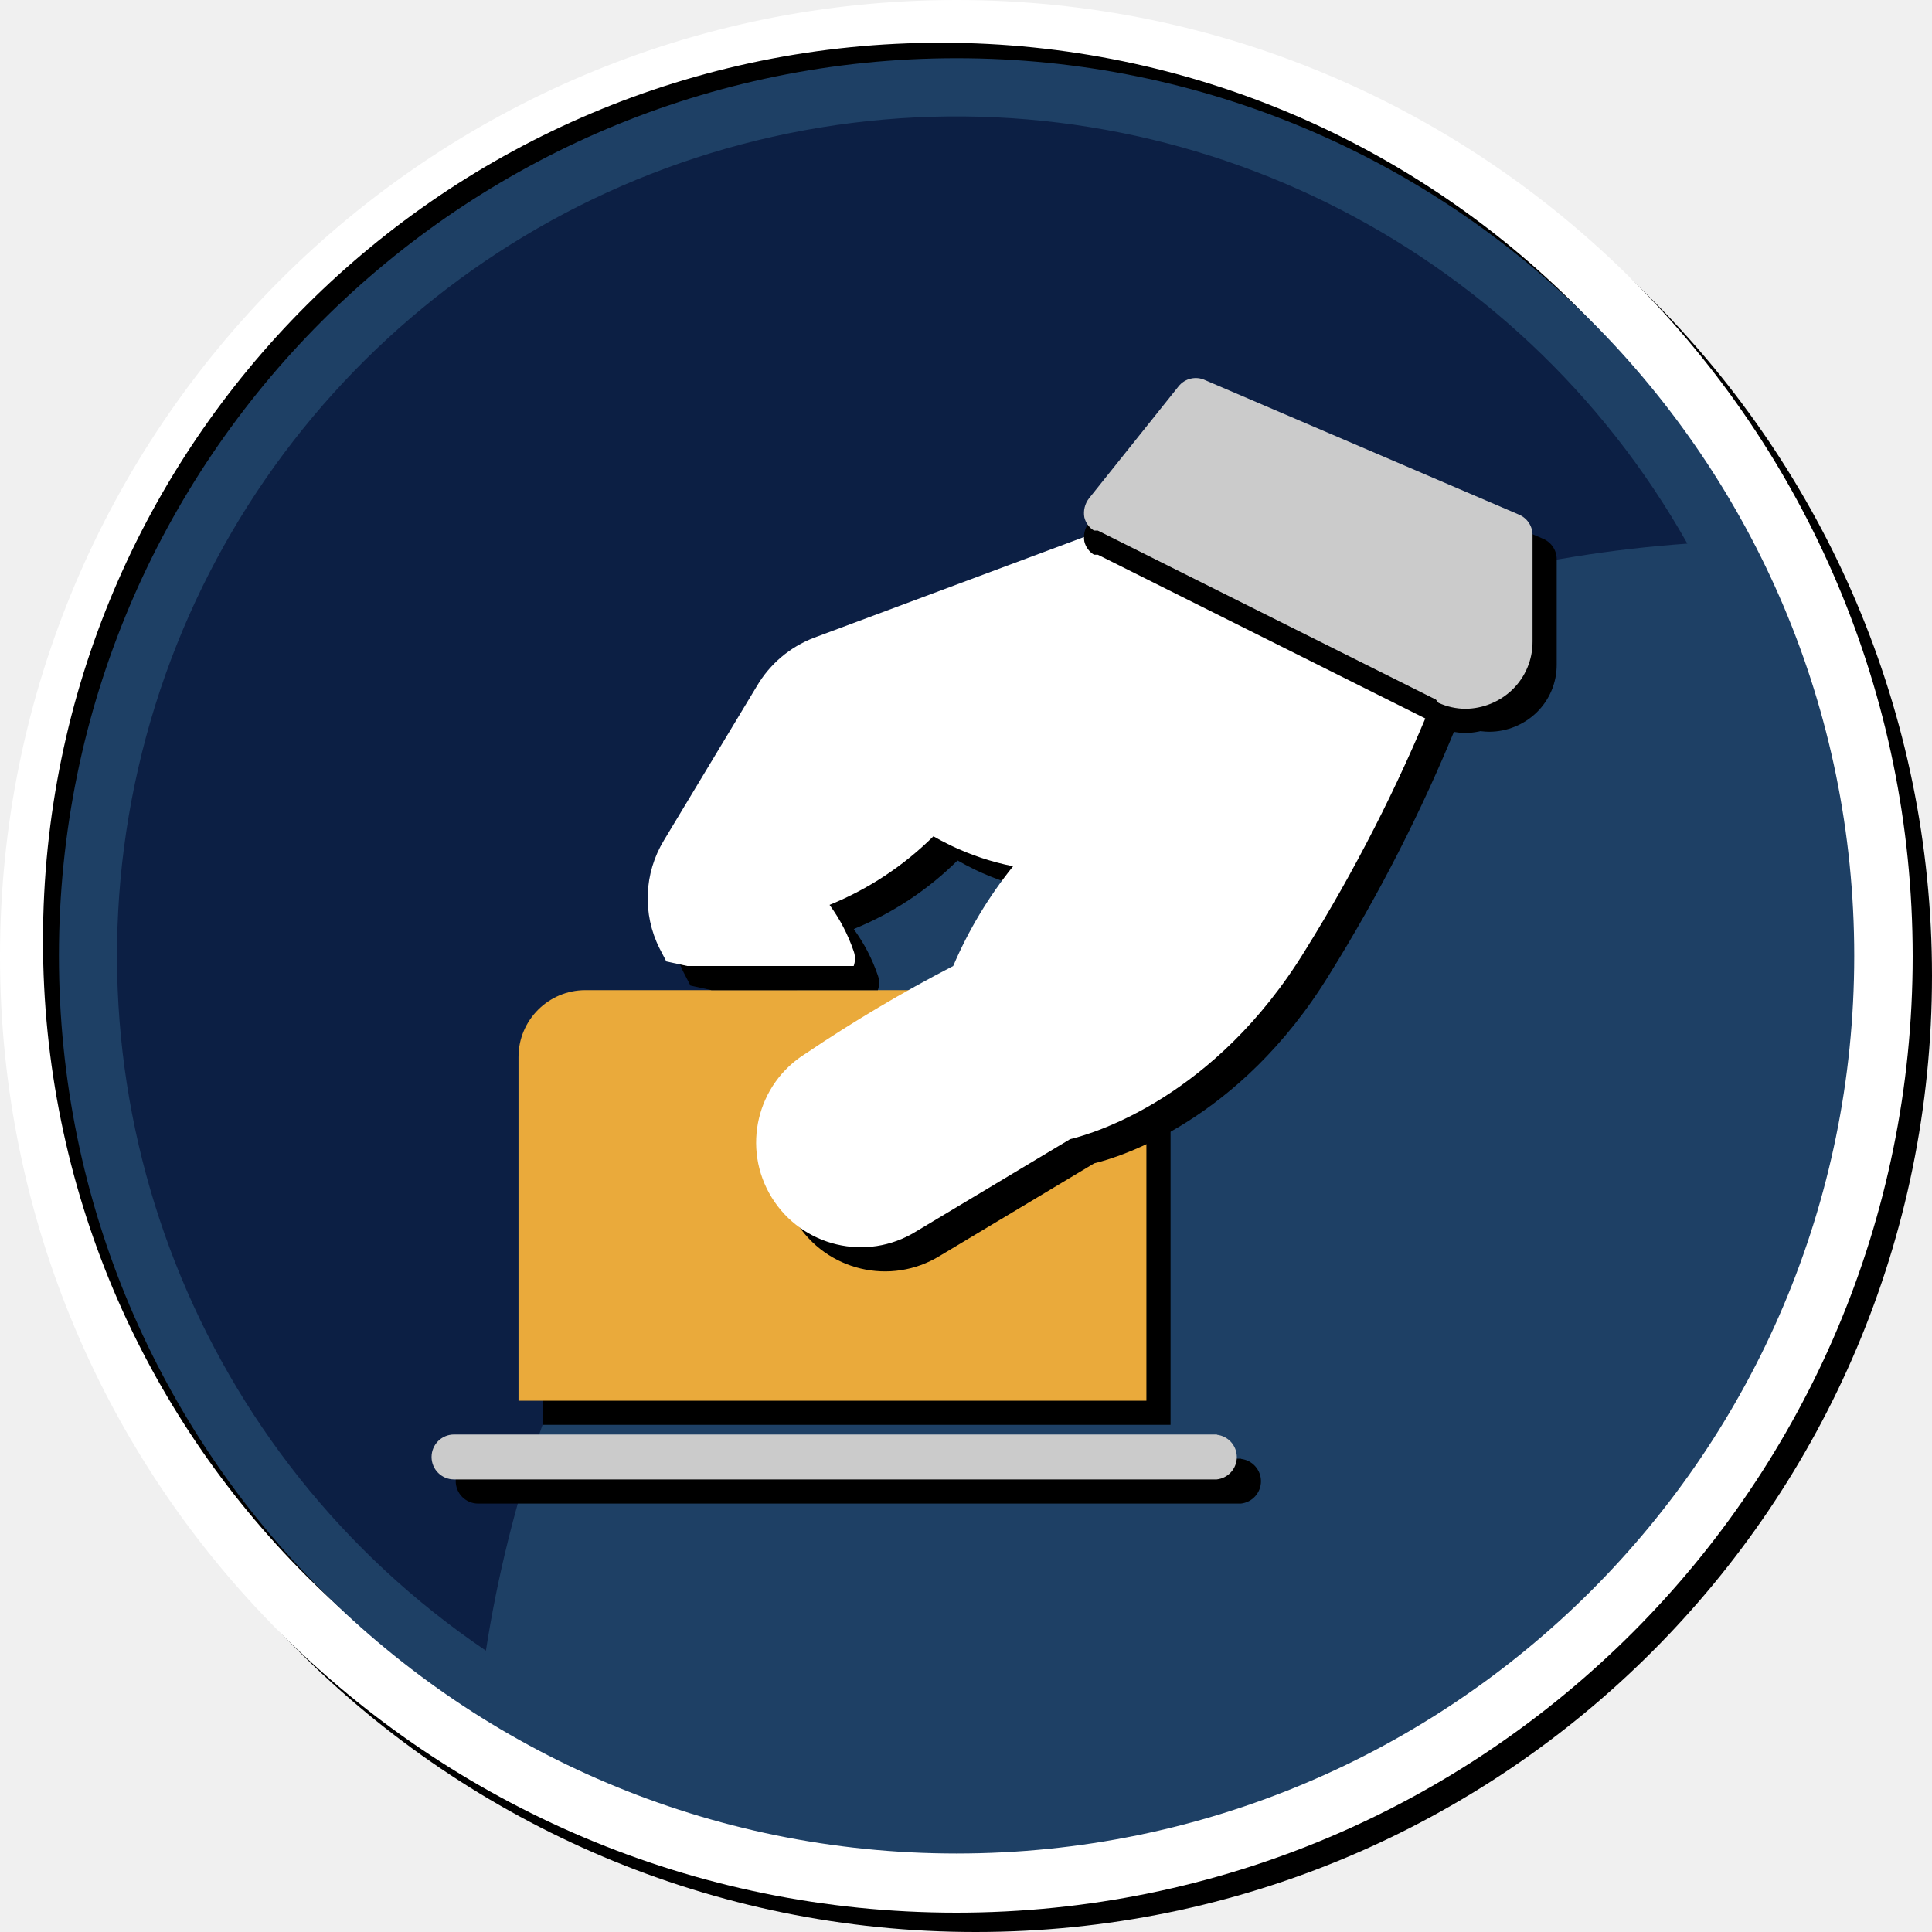
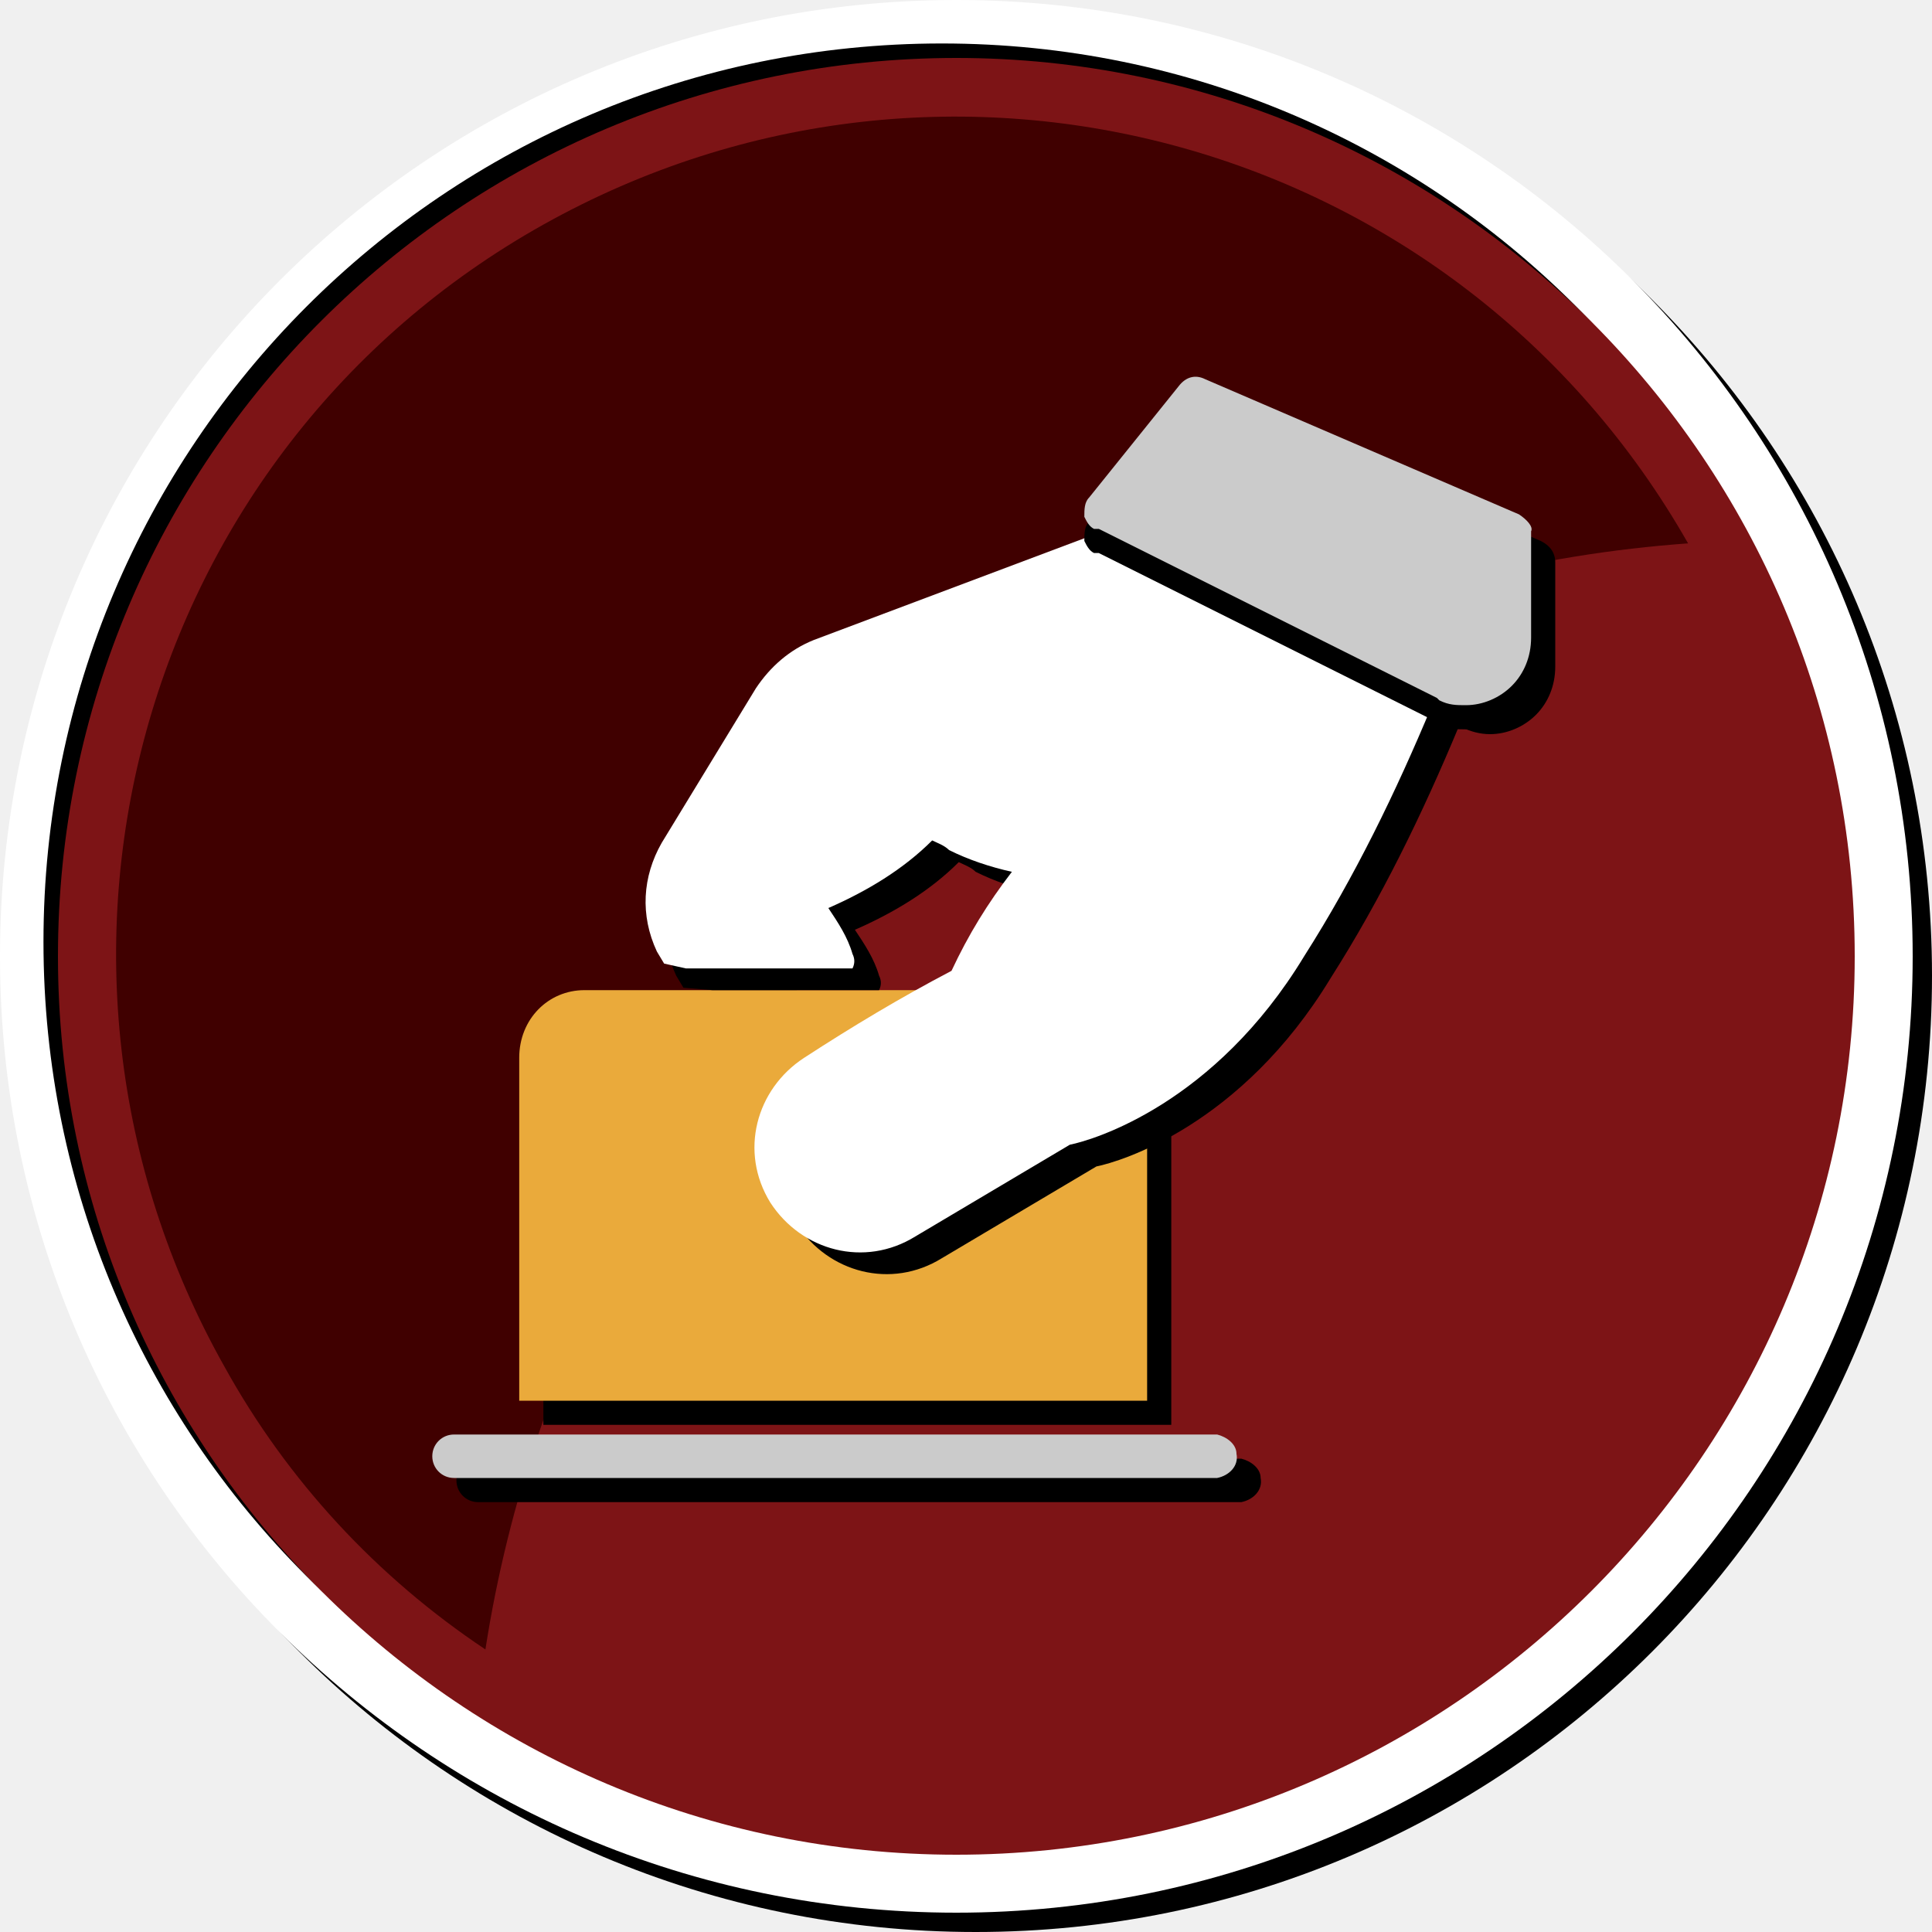
- <svg xmlns="http://www.w3.org/2000/svg" id="Layer_1" data-name="Layer 1" viewBox="0 0 80 80">
-   <defs>
-     <style>.cls-1{fill:#fff;}.cls-2{fill:#1e4065;}.cls-3{fill:#0c1f44;}.cls-4{fill:#eaaa3b;}.cls-5{fill:#cbcbcb;}</style>
-   </defs>
+ <svg xmlns="http://www.w3.org/2000/svg" version="1.1" id="Layer_1" x="0px" y="0px" viewBox="0 0 80 80" style="enable-background:new 0 0 80 80;" xml:space="preserve">
+   <style type="text/css">
+ 	.st0{fill:#FFFFFF;}
+ 	.st1{fill:#7D1416;}
+ 	.st2{fill:#400000;}
+ 	.st3{fill:#EAAA3B;}
+ 	.st4{fill:#CBCBCB;}
+ </style>
  <circle cx="40.4" cy="40.4" r="39.6" />
-   <circle class="cls-1" cx="39.6" cy="39.6" r="39.6" />
-   <path d="M76.14,38.94A37.18,37.18,0,1,1,39,1.77,37.18,37.18,0,0,1,76.14,38.94Z" />
-   <path class="cls-2" d="M76.78,39.59A37.17,37.17,0,1,1,39.61,2.41,37.17,37.17,0,0,1,76.78,39.59Z" />
-   <path class="cls-3" d="M69.87,22.51A34.75,34.75,0,1,0,20.12,68.35C23.94,43.8,44.77,24.28,69.87,22.51Z" />
-   <path d="M25.23,42H45.7a2.77,2.77,0,0,1,2.77,2.77V59a0,0,0,0,1,0,0h-26a0,0,0,0,1,0,0V44.77A2.77,2.77,0,0,1,25.23,42Z" />
-   <path d="M51.41,60.4H19.8a.93.93,0,0,0,0,1.86H51.38a.93.93,0,0,0,0-1.85Z" />
-   <path class="cls-4" d="M24.23,41H44.7a2.77,2.77,0,0,1,2.77,2.77V58a0,0,0,0,1,0,0h-26a0,0,0,0,1,0,0V43.77A2.77,2.77,0,0,1,24.23,41Z" />
-   <path class="cls-5" d="M50.41,59.4H18.8a.93.93,0,0,0,0,1.86H50.38a.93.93,0,0,0,0-1.85Z" />
-   <path d="M29.46,41h6.89a.91.91,0,0,0,0-.61,7.19,7.19,0,0,0-1-1.92,13.11,13.11,0,0,0,4.3-2.84h0c.21.12.45.25.72.38l0,0h0a10.81,10.81,0,0,0,2.58.86A17.57,17.57,0,0,0,40.47,41a61.16,61.16,0,0,0-6.1,3.62A4.33,4.33,0,0,0,38.92,52l6.39-3.83c1-.24,6-1.73,9.73-7.81A68.57,68.57,0,0,0,60.33,30l.1,0a2.77,2.77,0,0,0,1.25.3,2.84,2.84,0,0,0,1.94-.79,2.75,2.75,0,0,0,.84-2V23.17a.92.92,0,0,0-.56-.86l-13-5.57A.91.91,0,0,0,49.8,17l-3.71,4.64A.91.91,0,0,0,46.36,23L34.7,27.41a4.68,4.68,0,0,0-2.36,2L28.49,35.8a4.62,4.62,0,0,0-.18,4.47l.28.54Z" />
-   <path class="cls-1" d="M59.46,29l-14-7-.16,0,.06.06L33.7,26.41a4.68,4.68,0,0,0-2.36,2L27.49,34.8a4.62,4.62,0,0,0-.18,4.47l.28.54.87.19h6.89a.91.91,0,0,0,0-.61,7.19,7.19,0,0,0-1-1.92,13.11,13.11,0,0,0,4.3-2.84h0c.21.12.45.25.72.38l0,0h0a10.81,10.81,0,0,0,2.58.86A17.57,17.57,0,0,0,39.47,40a61.16,61.16,0,0,0-6.1,3.62A4.33,4.33,0,0,0,37.92,51l6.39-3.83c1-.24,6-1.73,9.73-7.81A68.57,68.57,0,0,0,59.33,29l.1,0,.13.05Z" />
-   <path d="M62.9,22.31l-13-5.57A.91.91,0,0,0,48.8,17l-3.71,4.64a1,1,0,0,0-.19.78.89.89,0,0,0,.4.55l.16,0,14,7,.1.13a2.73,2.73,0,0,0,1.12.25,2.84,2.84,0,0,0,1.94-.79,2.75,2.75,0,0,0,.84-2V23.17A.92.92,0,0,0,62.9,22.31Z" />
-   <path class="cls-5" d="M62.9,21.31l-13-5.57A.91.91,0,0,0,48.8,16l-3.71,4.64a1,1,0,0,0-.19.78.89.89,0,0,0,.4.55l.16,0,14,7,.1.13a2.73,2.73,0,0,0,1.12.25,2.84,2.84,0,0,0,1.94-.79,2.75,2.75,0,0,0,.84-2V22.17A.92.92,0,0,0,62.9,21.31Z" />
+   <circle class="st0" cx="39.6" cy="39.6" r="39.6" />
+   <path d="M76.1,38.9c0,20.5-16.6,37.2-37.2,37.2C18.4,76.1,1.8,59.5,1.8,39S18.4,1.8,39,1.8c0,0,0,0,0,0  C59.5,1.8,76.1,18.4,76.1,38.9z" />
+   <path class="st1" d="M76.8,39.6c0,20.5-16.7,37.2-37.2,37.2S2.4,60.1,2.4,39.6C2.4,19,19.1,2.4,39.6,2.4  C60.1,2.4,76.8,19.1,76.8,39.6C76.8,39.6,76.8,39.6,76.8,39.6z" />
+   <path class="st2" d="M69.9,22.5C60.4,5.8,39.3-0.1,22.5,9.3S-0.1,39.9,9.3,56.6c2.6,4.7,6.3,8.7,10.8,11.7  C23.9,43.8,44.8,24.3,69.9,22.5z" />
+   <path d="M25.2,42h20.5c1.5,0,2.8,1.2,2.8,2.8l0,0V59l0,0h-26l0,0V44.8C22.5,43.2,23.7,42,25.2,42z" />
+   <path d="M51.4,60.4H19.8c-0.5,0-0.9,0.4-0.9,0.9s0.4,0.9,0.9,0.9h31.6c0.5-0.1,0.9-0.5,0.8-1C52.2,60.8,51.8,60.5,51.4,60.4  L51.4,60.4z" />
+   <path class="st3" d="M24.2,41h20.5c1.5,0,2.8,1.2,2.8,2.8l0,0V58l0,0h-26l0,0V43.8C21.5,42.2,22.7,41,24.2,41z" />
+   <path class="st4" d="M50.4,59.4H18.8c-0.5,0-0.9,0.4-0.9,0.9s0.4,0.9,0.9,0.9h31.6c0.5-0.1,0.9-0.5,0.8-1  C51.2,59.8,50.8,59.5,50.4,59.4L50.4,59.4z" />
+   <path d="M29.5,41h6.9c0.1-0.2,0.1-0.4,0-0.6c-0.2-0.7-0.6-1.3-1-1.9c1.6-0.7,3.1-1.6,4.3-2.8l0,0c0.2,0.1,0.5,0.2,0.7,0.4l0,0l0,0  c0.8,0.4,1.7,0.7,2.6,0.9c-1,1.3-1.8,2.6-2.5,4.1c-2.1,1.1-4.1,2.3-6.1,3.6c-2,1.3-2.7,3.9-1.4,6c1.3,2,3.9,2.7,6,1.4l0,0l6.4-3.8  c1-0.2,6-1.7,9.7-7.8c2.1-3.3,3.8-6.8,5.3-10.4h0.1c0.4,0.2,0.8,0.3,1.2,0.3c0.7,0,1.4-0.3,1.9-0.8c0.5-0.5,0.8-1.2,0.8-2v-4.3  c0-0.4-0.2-0.7-0.6-0.9l-13-5.6c-0.4-0.2-0.8-0.1-1.1,0.3l-3.7,4.6c-0.3,0.4-0.2,1,0.1,1.3c0,0,0.1,0.1,0.1,0.1l-11.7,4.4  c-1,0.4-1.8,1.1-2.4,2l-3.9,6.4c-0.8,1.4-0.9,3-0.2,4.5l0.3,0.5L29.5,41z" />
+   <path class="st0" d="M59.5,29l-14-7h-0.2l0.1,0.1l-11.7,4.4c-1,0.4-1.8,1.1-2.4,2l-3.9,6.4c-0.8,1.4-0.9,3-0.2,4.5l0.3,0.5l0.9,0.2  h6.9c0.1-0.2,0.1-0.4,0-0.6c-0.2-0.7-0.6-1.3-1-1.9c1.6-0.7,3.1-1.6,4.3-2.8l0,0c0.2,0.1,0.5,0.2,0.7,0.4l0,0l0,0  c0.8,0.4,1.7,0.7,2.6,0.9c-1,1.3-1.8,2.6-2.5,4.1c-2.1,1.1-4.1,2.3-6.1,3.6c-2,1.3-2.7,3.9-1.4,6c1.3,2,3.9,2.7,6,1.4l6.4-3.8  c1-0.2,6-1.7,9.7-7.8c2.1-3.3,3.8-6.8,5.3-10.4H59.5l0.1,0L59.5,29z" />
+   <path d="M62.9,22.3l-13-5.6c-0.4-0.2-0.8-0.1-1.1,0.3l-3.7,4.6c-0.2,0.2-0.2,0.5-0.2,0.8c0.1,0.2,0.2,0.4,0.4,0.5h0.2l14,7l0.1,0.1  c0.4,0.2,0.7,0.2,1.1,0.2c0.7,0,1.4-0.3,1.9-0.8c0.5-0.5,0.8-1.2,0.8-2v-4.4C63.5,22.8,63.2,22.5,62.9,22.3z" />
+   <path class="st4" d="M62.9,21.3l-13-5.6c-0.4-0.2-0.8-0.1-1.1,0.3l-3.7,4.6c-0.2,0.2-0.2,0.5-0.2,0.8c0.1,0.2,0.2,0.4,0.4,0.5h0.2  l14,7l0.1,0.1c0.4,0.2,0.7,0.2,1.1,0.2c0.7,0,1.4-0.3,1.9-0.8c0.5-0.5,0.8-1.2,0.8-2v-4.4C63.5,21.8,63.2,21.5,62.9,21.3z" />
</svg>
